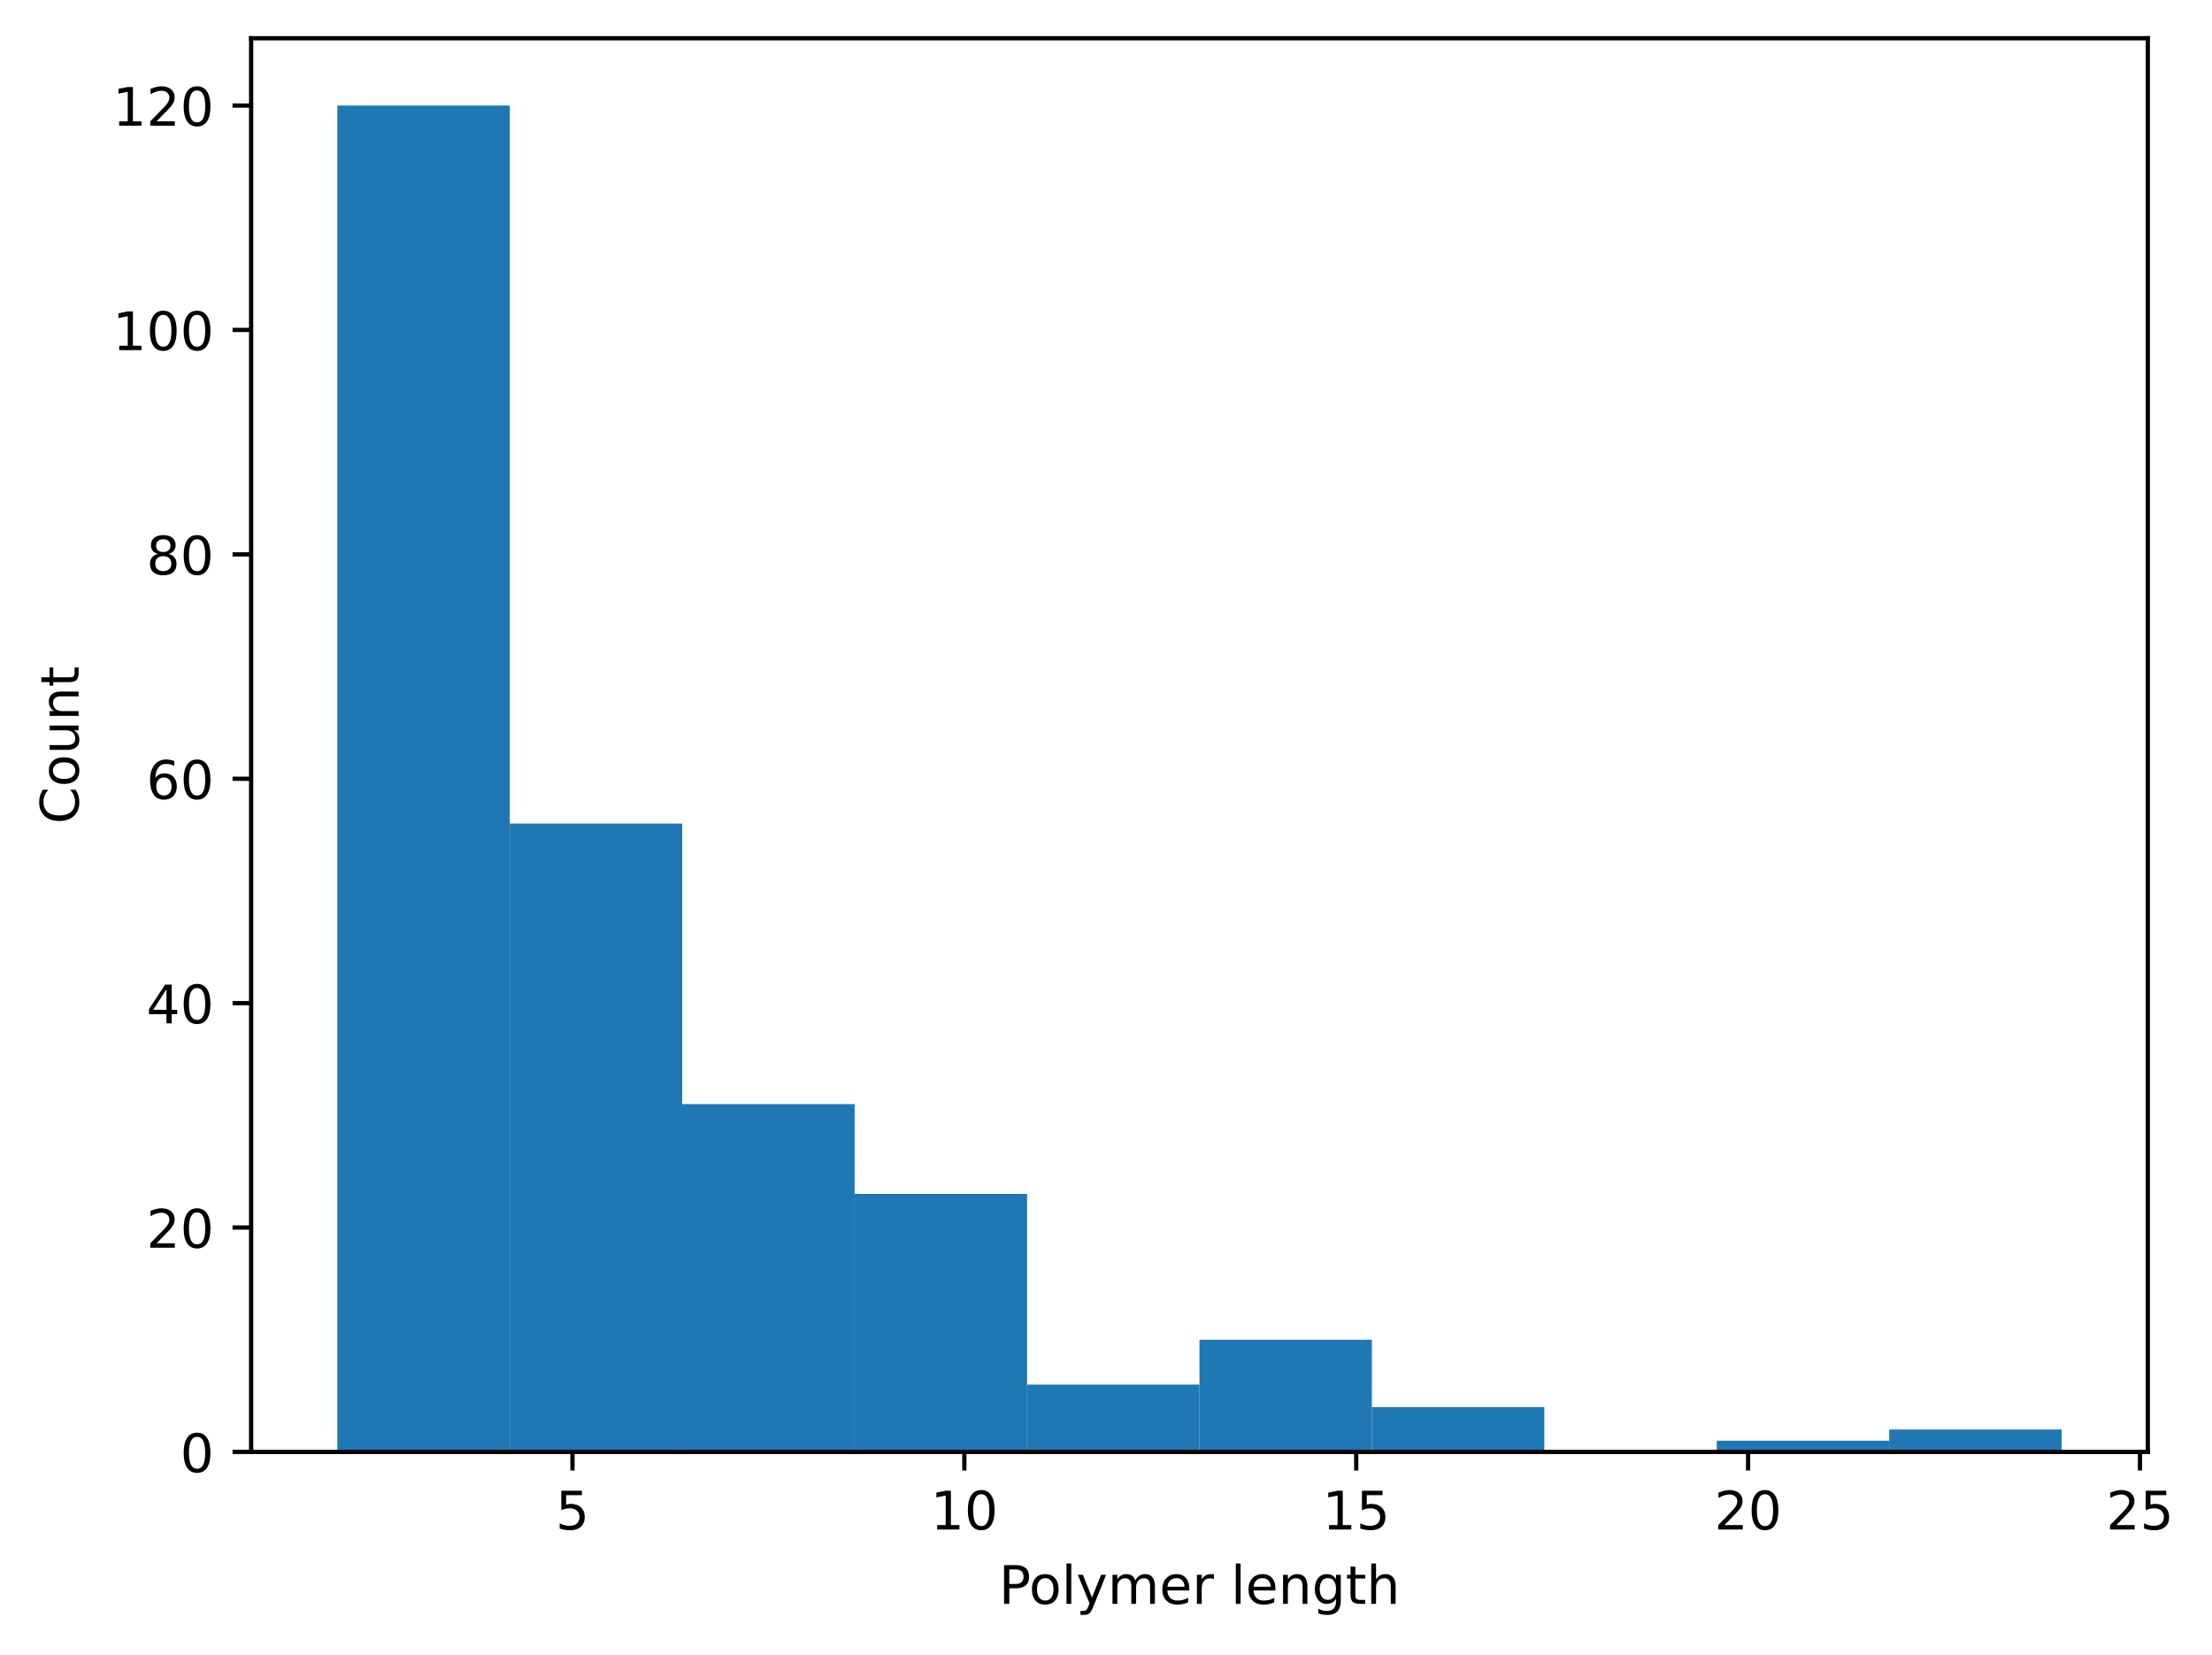
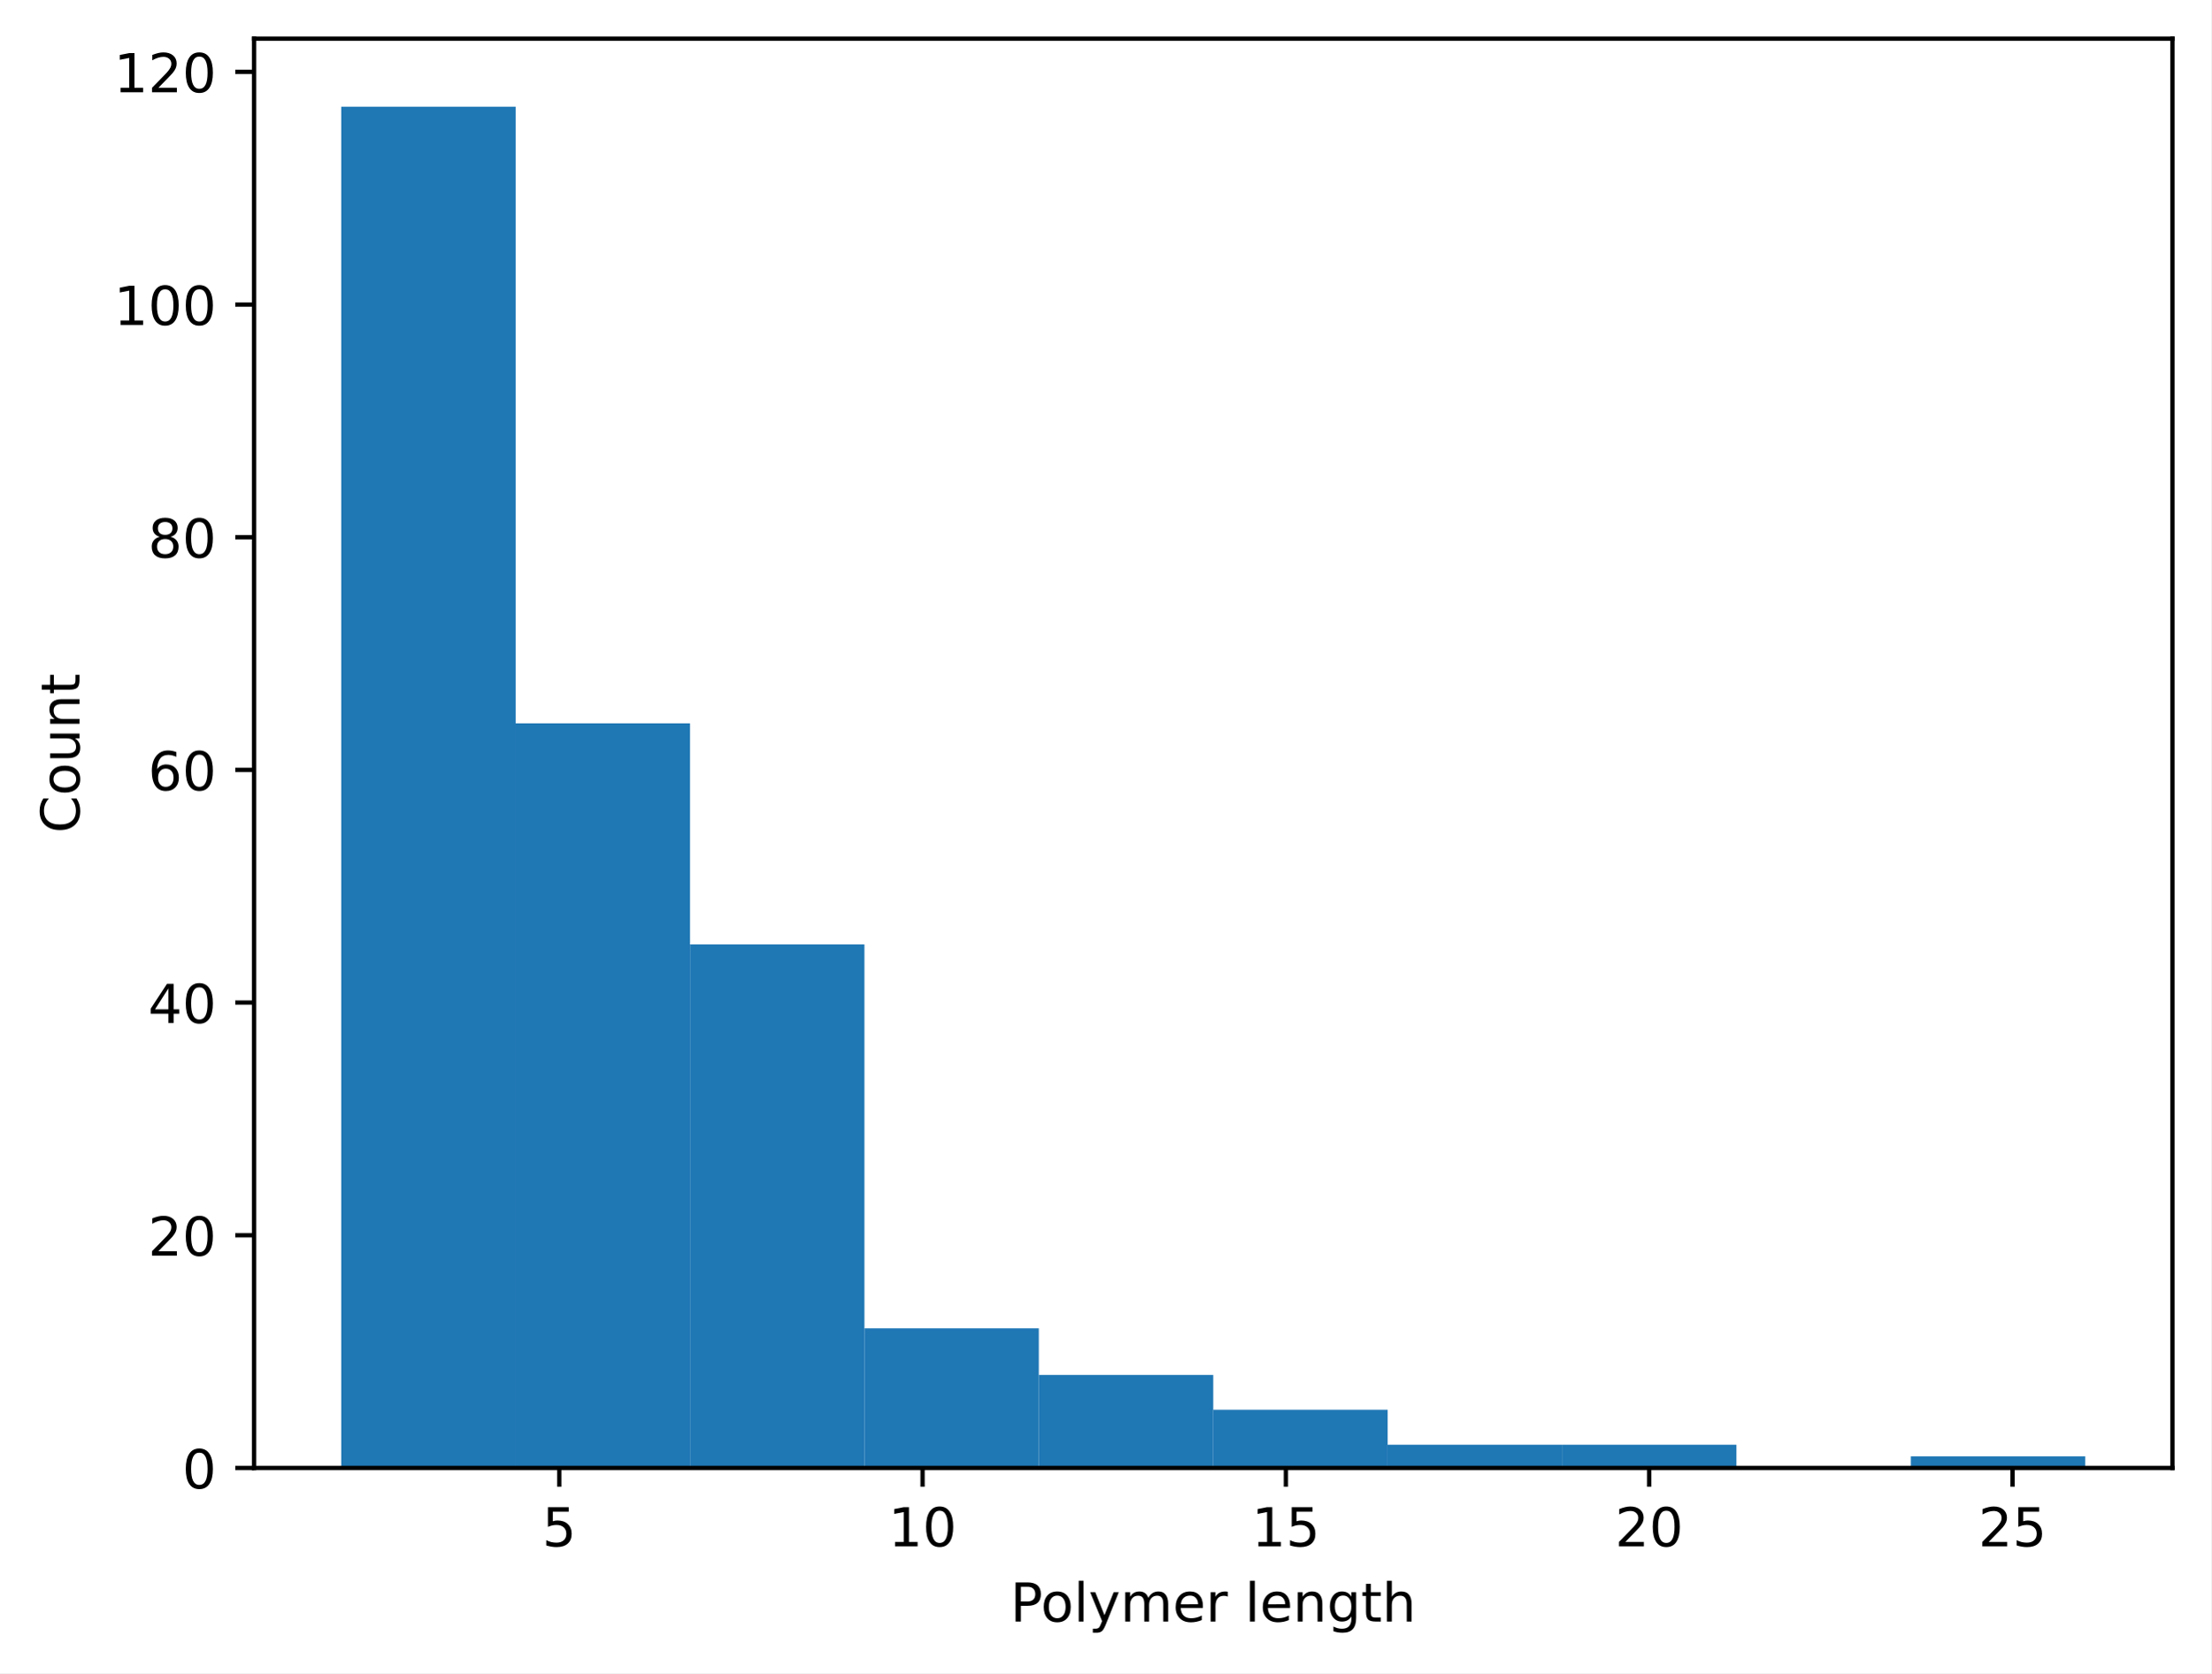
- <svg xmlns="http://www.w3.org/2000/svg" xmlns:xlink="http://www.w3.org/1999/xlink" width="416.494pt" height="311.513pt" viewBox="0 0 416.494 311.513" version="1.1">
+ <svg xmlns="http://www.w3.org/2000/svg" xmlns:xlink="http://www.w3.org/1999/xlink" width="411.608pt" height="311.513pt" viewBox="0 0 411.608 311.513" version="1.1">
  <defs>
    <style type="text/css">*{stroke-linejoin: round; stroke-linecap: butt}</style>
  </defs>
  <g id="figure_1">
    <g id="patch_1">
-       <path d="M 0 311.513  L 416.494 311.513  L 416.494 0  L 0 0  z " style="fill: #ffffff" />
+       <path d="M 0 311.513  L 411.608 311.513  L 411.608 0  L 0 0  z " style="fill: #ffffff" />
    </g>
    <g id="axes_1">
      <g id="patch_2">
        <path d="M 47.288 273.312  L 404.408 273.312  L 404.408 7.2  L 47.288 7.2  z " style="fill: #ffffff" />
      </g>
      <g id="patch_3">
-         <path d="M 63.52 273.312  L 95.986 273.312  L 95.986 19.872  L 63.52 19.872  z " clip-path="url(#p8cd2e40638)" style="fill: #1f77b4" />
+         <path d="M 63.52 273.312  L 95.986 273.312  L 95.986 19.872  L 63.52 19.872  z " clip-path="url(#p0e5996d99f)" style="fill: #1f77b4" />
      </g>
      <g id="patch_4">
-         <path d="M 95.986 273.312  L 128.451 273.312  L 128.451 155.04  L 95.986 155.04  z " clip-path="url(#p8cd2e40638)" style="fill: #1f77b4" />
+         <path d="M 95.986 273.312  L 128.451 273.312  L 128.451 134.678  L 95.986 134.678  z " clip-path="url(#p0e5996d99f)" style="fill: #1f77b4" />
      </g>
      <g id="patch_5">
-         <path d="M 128.451 273.312  L 160.917 273.312  L 160.917 207.84  L 128.451 207.84  z " clip-path="url(#p8cd2e40638)" style="fill: #1f77b4" />
+         <path d="M 128.451 273.312  L 160.917 273.312  L 160.917 175.835  L 128.451 175.835  z " clip-path="url(#p0e5996d99f)" style="fill: #1f77b4" />
      </g>
      <g id="patch_6">
-         <path d="M 160.917 273.312  L 193.382 273.312  L 193.382 224.736  L 160.917 224.736  z " clip-path="url(#p8cd2e40638)" style="fill: #1f77b4" />
+         <path d="M 160.917 273.312  L 193.382 273.312  L 193.382 247.318  L 160.917 247.318  z " clip-path="url(#p0e5996d99f)" style="fill: #1f77b4" />
      </g>
      <g id="patch_7">
-         <path d="M 193.382 273.312  L 225.847 273.312  L 225.847 260.64  L 193.382 260.64  z " clip-path="url(#p8cd2e40638)" style="fill: #1f77b4" />
+         <path d="M 193.382 273.312  L 225.847 273.312  L 225.847 255.983  L 193.382 255.983  z " clip-path="url(#p0e5996d99f)" style="fill: #1f77b4" />
      </g>
      <g id="patch_8">
-         <path d="M 225.847 273.312  L 258.313 273.312  L 258.313 252.192  L 225.847 252.192  z " clip-path="url(#p8cd2e40638)" style="fill: #1f77b4" />
+         <path d="M 225.847 273.312  L 258.313 273.312  L 258.313 262.481  L 225.847 262.481  z " clip-path="url(#p0e5996d99f)" style="fill: #1f77b4" />
      </g>
      <g id="patch_9">
-         <path d="M 258.313 273.312  L 290.778 273.312  L 290.778 264.864  L 258.313 264.864  z " clip-path="url(#p8cd2e40638)" style="fill: #1f77b4" />
+         <path d="M 258.313 273.312  L 290.778 273.312  L 290.778 268.98  L 258.313 268.98  z " clip-path="url(#p0e5996d99f)" style="fill: #1f77b4" />
      </g>
      <g id="patch_10">
-         <path d="M 290.778 273.312  L 323.244 273.312  L 323.244 273.312  L 290.778 273.312  z " clip-path="url(#p8cd2e40638)" style="fill: #1f77b4" />
+         <path d="M 290.778 273.312  L 323.244 273.312  L 323.244 268.98  L 290.778 268.98  z " clip-path="url(#p0e5996d99f)" style="fill: #1f77b4" />
      </g>
      <g id="patch_11">
-         <path d="M 323.244 273.312  L 355.709 273.312  L 355.709 271.2  L 323.244 271.2  z " clip-path="url(#p8cd2e40638)" style="fill: #1f77b4" />
+         <path d="M 323.244 273.312  L 355.709 273.312  L 355.709 273.312  L 323.244 273.312  z " clip-path="url(#p0e5996d99f)" style="fill: #1f77b4" />
      </g>
      <g id="patch_12">
-         <path d="M 355.709 273.312  L 388.175 273.312  L 388.175 269.088  L 355.709 269.088  z " clip-path="url(#p8cd2e40638)" style="fill: #1f77b4" />
+         <path d="M 355.709 273.312  L 388.175 273.312  L 388.175 271.146  L 355.709 271.146  z " clip-path="url(#p0e5996d99f)" style="fill: #1f77b4" />
      </g>
      <g id="matplotlib.axis_1">
        <g id="xtick_1">
          <g id="line2d_1">
            <defs>
-               <path id="mdf4ec60bd6" d="M 0 0  L 0 3.5  " style="stroke: #000000; stroke-width: 0.8" />
-             </defs>
-             <g>
-               <use xlink:href="#mdf4ec60bd6" x="107.791" y="273.312" style="stroke: #000000; stroke-width: 0.8" />
+               <path id="m7eaee6305a" d="M 0 0  L 0 3.5  " style="stroke: #000000; stroke-width: 0.8" />
+             </defs>
+             <g>
+               <use xlink:href="#m7eaee6305a" x="104.102" y="273.312" style="stroke: #000000; stroke-width: 0.8" />
            </g>
          </g>
          <g id="text_1">
-             <g transform="translate(104.6101 287.9097) scale(0.1 -0.1)">
+             <g transform="translate(100.9208 287.9097) scale(0.1 -0.1)">
              <defs>
                <path id="DejaVuSans-18" d="M 691 4666  L 3169 4666  L 3169 4134  L 1269 4134  L 1269 2991  Q 1406 3038 1543 3061  Q 1681 3084 1819 3084  Q 2600 3084 3056 2656  Q 3513 2228 3513 1497  Q 3513 744 3044 326  Q 2575 -91 1722 -91  Q 1428 -91 1123 -41  Q 819 9 494 109  L 494 744  Q 775 591 1075 516  Q 1375 441 1709 441  Q 2250 441 2565 725  Q 2881 1009 2881 1497  Q 2881 1984 2565 2268  Q 2250 2553 1709 2553  Q 1456 2553 1204 2497  Q 953 2441 691 2322  L 691 4666  z " transform="scale(0.015625)" />
              </defs>
              <use xlink:href="#DejaVuSans-18" />
            </g>
          </g>
        </g>
        <g id="xtick_2">
          <g id="line2d_2">
            <g>
-               <use xlink:href="#mdf4ec60bd6" x="181.576" y="273.312" style="stroke: #000000; stroke-width: 0.8" />
+               <use xlink:href="#m7eaee6305a" x="171.738" y="273.312" style="stroke: #000000; stroke-width: 0.8" />
            </g>
          </g>
          <g id="text_2">
-             <g transform="translate(175.2139 287.9097) scale(0.1 -0.1)">
+             <g transform="translate(165.3759 287.9097) scale(0.1 -0.1)">
              <defs>
                <path id="DejaVuSans-14" d="M 794 531  L 1825 531  L 1825 4091  L 703 3866  L 703 4441  L 1819 4666  L 2450 4666  L 2450 531  L 3481 531  L 3481 0  L 794 0  L 794 531  z " transform="scale(0.015625)" />
                <path id="DejaVuSans-13" d="M 2034 4250  Q 1547 4250 1301 3770  Q 1056 3291 1056 2328  Q 1056 1369 1301 889  Q 1547 409 2034 409  Q 2525 409 2770 889  Q 3016 1369 3016 2328  Q 3016 3291 2770 3770  Q 2525 4250 2034 4250  z M 2034 4750  Q 2819 4750 3233 4129  Q 3647 3509 3647 2328  Q 3647 1150 3233 529  Q 2819 -91 2034 -91  Q 1250 -91 836 529  Q 422 1150 422 2328  Q 422 3509 836 4129  Q 1250 4750 2034 4750  z " transform="scale(0.015625)" />
              </defs>
              <use xlink:href="#DejaVuSans-14" />
              <use xlink:href="#DejaVuSans-13" transform="translate(63.625 0)" />
            </g>
          </g>
        </g>
        <g id="xtick_3">
          <g id="line2d_3">
            <g>
-               <use xlink:href="#mdf4ec60bd6" x="255.362" y="273.312" style="stroke: #000000; stroke-width: 0.8" />
+               <use xlink:href="#m7eaee6305a" x="239.375" y="273.312" style="stroke: #000000; stroke-width: 0.8" />
            </g>
          </g>
          <g id="text_3">
-             <g transform="translate(248.9991 287.9097) scale(0.1 -0.1)">
+             <g transform="translate(233.0123 287.9097) scale(0.1 -0.1)">
              <use xlink:href="#DejaVuSans-14" />
              <use xlink:href="#DejaVuSans-18" transform="translate(63.625 0)" />
            </g>
          </g>
        </g>
        <g id="xtick_4">
          <g id="line2d_4">
            <g>
-               <use xlink:href="#mdf4ec60bd6" x="329.147" y="273.312" style="stroke: #000000; stroke-width: 0.8" />
+               <use xlink:href="#m7eaee6305a" x="307.011" y="273.312" style="stroke: #000000; stroke-width: 0.8" />
            </g>
          </g>
          <g id="text_4">
-             <g transform="translate(322.7842 287.9097) scale(0.1 -0.1)">
+             <g transform="translate(300.6486 287.9097) scale(0.1 -0.1)">
              <defs>
                <path id="DejaVuSans-15" d="M 1228 531  L 3431 531  L 3431 0  L 469 0  L 469 531  Q 828 903 1448 1529  Q 2069 2156 2228 2338  Q 2531 2678 2651 2914  Q 2772 3150 2772 3378  Q 2772 3750 2511 3984  Q 2250 4219 1831 4219  Q 1534 4219 1204 4116  Q 875 4013 500 3803  L 500 4441  Q 881 4594 1212 4672  Q 1544 4750 1819 4750  Q 2544 4750 2975 4387  Q 3406 4025 3406 3419  Q 3406 3131 3298 2873  Q 3191 2616 2906 2266  Q 2828 2175 2409 1742  Q 1991 1309 1228 531  z " transform="scale(0.015625)" />
              </defs>
              <use xlink:href="#DejaVuSans-15" />
              <use xlink:href="#DejaVuSans-13" transform="translate(63.625 0)" />
            </g>
          </g>
        </g>
        <g id="xtick_5">
          <g id="line2d_5">
            <g>
-               <use xlink:href="#mdf4ec60bd6" x="402.932" y="273.312" style="stroke: #000000; stroke-width: 0.8" />
+               <use xlink:href="#m7eaee6305a" x="374.647" y="273.312" style="stroke: #000000; stroke-width: 0.8" />
            </g>
          </g>
          <g id="text_5">
-             <g transform="translate(396.5693 287.9097) scale(0.1 -0.1)">
+             <g transform="translate(368.285 287.9097) scale(0.1 -0.1)">
              <use xlink:href="#DejaVuSans-15" />
              <use xlink:href="#DejaVuSans-18" transform="translate(63.625 0)" />
            </g>
          </g>
        </g>
        <g id="text_6">
          <g transform="translate(188.0741 301.9104) scale(0.1 -0.1)">
            <defs>
              <path id="DejaVuSans-33" d="M 1259 4147  L 1259 2394  L 2053 2394  Q 2494 2394 2734 2622  Q 2975 2850 2975 3272  Q 2975 3691 2734 3919  Q 2494 4147 2053 4147  L 1259 4147  z M 628 4666  L 2053 4666  Q 2838 4666 3239 4311  Q 3641 3956 3641 3272  Q 3641 2581 3239 2228  Q 2838 1875 2053 1875  L 1259 1875  L 1259 0  L 628 0  L 628 4666  z " transform="scale(0.015625)" />
              <path id="DejaVuSans-52" d="M 1959 3097  Q 1497 3097 1228 2736  Q 959 2375 959 1747  Q 959 1119 1226 758  Q 1494 397 1959 397  Q 2419 397 2687 759  Q 2956 1122 2956 1747  Q 2956 2369 2687 2733  Q 2419 3097 1959 3097  z M 1959 3584  Q 2709 3584 3137 3096  Q 3566 2609 3566 1747  Q 3566 888 3137 398  Q 2709 -91 1959 -91  Q 1206 -91 779 398  Q 353 888 353 1747  Q 353 2609 779 3096  Q 1206 3584 1959 3584  z " transform="scale(0.015625)" />
              <path id="DejaVuSans-4f" d="M 603 4863  L 1178 4863  L 1178 0  L 603 0  L 603 4863  z " transform="scale(0.015625)" />
              <path id="DejaVuSans-5c" d="M 2059 -325  Q 1816 -950 1584 -1140  Q 1353 -1331 966 -1331  L 506 -1331  L 506 -850  L 844 -850  Q 1081 -850 1212 -737  Q 1344 -625 1503 -206  L 1606 56  L 191 3500  L 800 3500  L 1894 763  L 2988 3500  L 3597 3500  L 2059 -325  z " transform="scale(0.015625)" />
              <path id="DejaVuSans-50" d="M 3328 2828  Q 3544 3216 3844 3400  Q 4144 3584 4550 3584  Q 5097 3584 5394 3201  Q 5691 2819 5691 2113  L 5691 0  L 5113 0  L 5113 2094  Q 5113 2597 4934 2840  Q 4756 3084 4391 3084  Q 3944 3084 3684 2787  Q 3425 2491 3425 1978  L 3425 0  L 2847 0  L 2847 2094  Q 2847 2600 2669 2842  Q 2491 3084 2119 3084  Q 1678 3084 1418 2786  Q 1159 2488 1159 1978  L 1159 0  L 581 0  L 581 3500  L 1159 3500  L 1159 2956  Q 1356 3278 1631 3431  Q 1906 3584 2284 3584  Q 2666 3584 2933 3390  Q 3200 3197 3328 2828  z " transform="scale(0.015625)" />
              <path id="DejaVuSans-48" d="M 3597 1894  L 3597 1613  L 953 1613  Q 991 1019 1311 708  Q 1631 397 2203 397  Q 2534 397 2845 478  Q 3156 559 3463 722  L 3463 178  Q 3153 47 2828 -22  Q 2503 -91 2169 -91  Q 1331 -91 842 396  Q 353 884 353 1716  Q 353 2575 817 3079  Q 1281 3584 2069 3584  Q 2775 3584 3186 3129  Q 3597 2675 3597 1894  z M 3022 2063  Q 3016 2534 2758 2815  Q 2500 3097 2075 3097  Q 1594 3097 1305 2825  Q 1016 2553 972 2059  L 3022 2063  z " transform="scale(0.015625)" />
              <path id="DejaVuSans-55" d="M 2631 2963  Q 2534 3019 2420 3045  Q 2306 3072 2169 3072  Q 1681 3072 1420 2755  Q 1159 2438 1159 1844  L 1159 0  L 581 0  L 581 3500  L 1159 3500  L 1159 2956  Q 1341 3275 1631 3429  Q 1922 3584 2338 3584  Q 2397 3584 2469 3576  Q 2541 3569 2628 3553  L 2631 2963  z " transform="scale(0.015625)" />
              <path id="DejaVuSans-3" transform="scale(0.015625)" />
              <path id="DejaVuSans-51" d="M 3513 2113  L 3513 0  L 2938 0  L 2938 2094  Q 2938 2591 2744 2837  Q 2550 3084 2163 3084  Q 1697 3084 1428 2787  Q 1159 2491 1159 1978  L 1159 0  L 581 0  L 581 3500  L 1159 3500  L 1159 2956  Q 1366 3272 1645 3428  Q 1925 3584 2291 3584  Q 2894 3584 3203 3211  Q 3513 2838 3513 2113  z " transform="scale(0.015625)" />
              <path id="DejaVuSans-4a" d="M 2906 1791  Q 2906 2416 2648 2759  Q 2391 3103 1925 3103  Q 1463 3103 1205 2759  Q 947 2416 947 1791  Q 947 1169 1205 825  Q 1463 481 1925 481  Q 2391 481 2648 825  Q 2906 1169 2906 1791  z M 3481 434  Q 3481 -459 3084 -895  Q 2688 -1331 1869 -1331  Q 1566 -1331 1297 -1286  Q 1028 -1241 775 -1147  L 775 -588  Q 1028 -725 1275 -790  Q 1522 -856 1778 -856  Q 2344 -856 2625 -561  Q 2906 -266 2906 331  L 2906 616  Q 2728 306 2450 153  Q 2172 0 1784 0  Q 1141 0 747 490  Q 353 981 353 1791  Q 353 2603 747 3093  Q 1141 3584 1784 3584  Q 2172 3584 2450 3431  Q 2728 3278 2906 2969  L 2906 3500  L 3481 3500  L 3481 434  z " transform="scale(0.015625)" />
              <path id="DejaVuSans-57" d="M 1172 4494  L 1172 3500  L 2356 3500  L 2356 3053  L 1172 3053  L 1172 1153  Q 1172 725 1289 603  Q 1406 481 1766 481  L 2356 481  L 2356 0  L 1766 0  Q 1100 0 847 248  Q 594 497 594 1153  L 594 3053  L 172 3053  L 172 3500  L 594 3500  L 594 4494  L 1172 4494  z " transform="scale(0.015625)" />
              <path id="DejaVuSans-4b" d="M 3513 2113  L 3513 0  L 2938 0  L 2938 2094  Q 2938 2591 2744 2837  Q 2550 3084 2163 3084  Q 1697 3084 1428 2787  Q 1159 2491 1159 1978  L 1159 0  L 581 0  L 581 4863  L 1159 4863  L 1159 2956  Q 1366 3272 1645 3428  Q 1925 3584 2291 3584  Q 2894 3584 3203 3211  Q 3513 2838 3513 2113  z " transform="scale(0.015625)" />
            </defs>
            <use xlink:href="#DejaVuSans-33" />
            <use xlink:href="#DejaVuSans-52" transform="translate(56.73438 0)" />
            <use xlink:href="#DejaVuSans-4f" transform="translate(117.9219 0)" />
            <use xlink:href="#DejaVuSans-5c" transform="translate(145.7031 0)" />
            <use xlink:href="#DejaVuSans-50" transform="translate(204.8906 0)" />
            <use xlink:href="#DejaVuSans-48" transform="translate(302.2969 0)" />
            <use xlink:href="#DejaVuSans-55" transform="translate(363.8281 0)" />
            <use xlink:href="#DejaVuSans-3" transform="translate(404.9375 0)" />
            <use xlink:href="#DejaVuSans-4f" transform="translate(436.7188 0)" />
            <use xlink:href="#DejaVuSans-48" transform="translate(464.5 0)" />
            <use xlink:href="#DejaVuSans-51" transform="translate(526.0312 0)" />
            <use xlink:href="#DejaVuSans-4a" transform="translate(589.4062 0)" />
            <use xlink:href="#DejaVuSans-57" transform="translate(652.8906 0)" />
            <use xlink:href="#DejaVuSans-4b" transform="translate(692.0938 0)" />
          </g>
        </g>
      </g>
      <g id="matplotlib.axis_2">
        <g id="ytick_1">
          <g id="line2d_6">
            <defs>
-               <path id="m9ca694d7ed" d="M 0 0  L -3.5 0  " style="stroke: #000000; stroke-width: 0.8" />
-             </defs>
-             <g>
-               <use xlink:href="#m9ca694d7ed" x="47.288" y="273.312" style="stroke: #000000; stroke-width: 0.8" />
+               <path id="m80c9d5a7d6" d="M 0 0  L -3.5 0  " style="stroke: #000000; stroke-width: 0.8" />
+             </defs>
+             <g>
+               <use xlink:href="#m80c9d5a7d6" x="47.288" y="273.312" style="stroke: #000000; stroke-width: 0.8" />
            </g>
          </g>
          <g id="text_7">
            <g transform="translate(33.925 277.1108) scale(0.1 -0.1)">
              <use xlink:href="#DejaVuSans-13" />
            </g>
          </g>
        </g>
        <g id="ytick_2">
          <g id="line2d_7">
            <g>
-               <use xlink:href="#m9ca694d7ed" x="47.288" y="231.072" style="stroke: #000000; stroke-width: 0.8" />
+               <use xlink:href="#m80c9d5a7d6" x="47.288" y="229.989" style="stroke: #000000; stroke-width: 0.8" />
            </g>
          </g>
          <g id="text_8">
-             <g transform="translate(27.5625 234.8708) scale(0.1 -0.1)">
+             <g transform="translate(27.5625 233.7878) scale(0.1 -0.1)">
              <use xlink:href="#DejaVuSans-15" />
              <use xlink:href="#DejaVuSans-13" transform="translate(63.625 0)" />
            </g>
          </g>
        </g>
        <g id="ytick_3">
          <g id="line2d_8">
            <g>
-               <use xlink:href="#m9ca694d7ed" x="47.288" y="188.832" style="stroke: #000000; stroke-width: 0.8" />
+               <use xlink:href="#m80c9d5a7d6" x="47.288" y="186.666" style="stroke: #000000; stroke-width: 0.8" />
            </g>
          </g>
          <g id="text_9">
-             <g transform="translate(27.5625 192.6308) scale(0.1 -0.1)">
+             <g transform="translate(27.5625 190.4647) scale(0.1 -0.1)">
              <defs>
                <path id="DejaVuSans-17" d="M 2419 4116  L 825 1625  L 2419 1625  L 2419 4116  z M 2253 4666  L 3047 4666  L 3047 1625  L 3713 1625  L 3713 1100  L 3047 1100  L 3047 0  L 2419 0  L 2419 1100  L 313 1100  L 313 1709  L 2253 4666  z " transform="scale(0.015625)" />
              </defs>
              <use xlink:href="#DejaVuSans-17" />
              <use xlink:href="#DejaVuSans-13" transform="translate(63.625 0)" />
            </g>
          </g>
        </g>
        <g id="ytick_4">
          <g id="line2d_9">
            <g>
-               <use xlink:href="#m9ca694d7ed" x="47.288" y="146.592" style="stroke: #000000; stroke-width: 0.8" />
+               <use xlink:href="#m80c9d5a7d6" x="47.288" y="143.343" style="stroke: #000000; stroke-width: 0.8" />
            </g>
          </g>
          <g id="text_10">
-             <g transform="translate(27.5625 150.3908) scale(0.1 -0.1)">
+             <g transform="translate(27.5625 147.1416) scale(0.1 -0.1)">
              <defs>
                <path id="DejaVuSans-19" d="M 2113 2584  Q 1688 2584 1439 2293  Q 1191 2003 1191 1497  Q 1191 994 1439 701  Q 1688 409 2113 409  Q 2538 409 2786 701  Q 3034 994 3034 1497  Q 3034 2003 2786 2293  Q 2538 2584 2113 2584  z M 3366 4563  L 3366 3988  Q 3128 4100 2886 4159  Q 2644 4219 2406 4219  Q 1781 4219 1451 3797  Q 1122 3375 1075 2522  Q 1259 2794 1537 2939  Q 1816 3084 2150 3084  Q 2853 3084 3261 2657  Q 3669 2231 3669 1497  Q 3669 778 3244 343  Q 2819 -91 2113 -91  Q 1303 -91 875 529  Q 447 1150 447 2328  Q 447 3434 972 4092  Q 1497 4750 2381 4750  Q 2619 4750 2861 4703  Q 3103 4656 3366 4563  z " transform="scale(0.015625)" />
              </defs>
              <use xlink:href="#DejaVuSans-19" />
              <use xlink:href="#DejaVuSans-13" transform="translate(63.625 0)" />
            </g>
          </g>
        </g>
        <g id="ytick_5">
          <g id="line2d_10">
            <g>
-               <use xlink:href="#m9ca694d7ed" x="47.288" y="104.352" style="stroke: #000000; stroke-width: 0.8" />
+               <use xlink:href="#m80c9d5a7d6" x="47.288" y="100.02" style="stroke: #000000; stroke-width: 0.8" />
            </g>
          </g>
          <g id="text_11">
-             <g transform="translate(27.5625 108.1508) scale(0.1 -0.1)">
+             <g transform="translate(27.5625 103.8185) scale(0.1 -0.1)">
              <defs>
                <path id="DejaVuSans-1b" d="M 2034 2216  Q 1584 2216 1326 1975  Q 1069 1734 1069 1313  Q 1069 891 1326 650  Q 1584 409 2034 409  Q 2484 409 2743 651  Q 3003 894 3003 1313  Q 3003 1734 2745 1975  Q 2488 2216 2034 2216  z M 1403 2484  Q 997 2584 770 2862  Q 544 3141 544 3541  Q 544 4100 942 4425  Q 1341 4750 2034 4750  Q 2731 4750 3128 4425  Q 3525 4100 3525 3541  Q 3525 3141 3298 2862  Q 3072 2584 2669 2484  Q 3125 2378 3379 2068  Q 3634 1759 3634 1313  Q 3634 634 3220 271  Q 2806 -91 2034 -91  Q 1263 -91 848 271  Q 434 634 434 1313  Q 434 1759 690 2068  Q 947 2378 1403 2484  z M 1172 3481  Q 1172 3119 1398 2916  Q 1625 2713 2034 2713  Q 2441 2713 2670 2916  Q 2900 3119 2900 3481  Q 2900 3844 2670 4047  Q 2441 4250 2034 4250  Q 1625 4250 1398 4047  Q 1172 3844 1172 3481  z " transform="scale(0.015625)" />
              </defs>
              <use xlink:href="#DejaVuSans-1b" />
              <use xlink:href="#DejaVuSans-13" transform="translate(63.625 0)" />
            </g>
          </g>
        </g>
        <g id="ytick_6">
          <g id="line2d_11">
            <g>
-               <use xlink:href="#m9ca694d7ed" x="47.288" y="62.112" style="stroke: #000000; stroke-width: 0.8" />
+               <use xlink:href="#m80c9d5a7d6" x="47.288" y="56.697" style="stroke: #000000; stroke-width: 0.8" />
            </g>
          </g>
          <g id="text_12">
-             <g transform="translate(21.2 65.91083) scale(0.1 -0.1)">
+             <g transform="translate(21.2 60.49544) scale(0.1 -0.1)">
              <use xlink:href="#DejaVuSans-14" />
              <use xlink:href="#DejaVuSans-13" transform="translate(63.625 0)" />
              <use xlink:href="#DejaVuSans-13" transform="translate(127.25 0)" />
            </g>
          </g>
        </g>
        <g id="ytick_7">
          <g id="line2d_12">
            <g>
-               <use xlink:href="#m9ca694d7ed" x="47.288" y="19.872" style="stroke: #000000; stroke-width: 0.8" />
+               <use xlink:href="#m80c9d5a7d6" x="47.288" y="13.374" style="stroke: #000000; stroke-width: 0.8" />
            </g>
          </g>
          <g id="text_13">
-             <g transform="translate(21.2 23.67083) scale(0.1 -0.1)">
+             <g transform="translate(21.2 17.17237) scale(0.1 -0.1)">
              <use xlink:href="#DejaVuSans-14" />
              <use xlink:href="#DejaVuSans-15" transform="translate(63.625 0)" />
              <use xlink:href="#DejaVuSans-13" transform="translate(127.25 0)" />
            </g>
          </g>
        </g>
        <g id="text_14">
          <g transform="translate(14.79766 155.1044) rotate(-90) scale(0.1 -0.1)">
            <defs>
              <path id="DejaVuSans-26" d="M 4122 4306  L 4122 3641  Q 3803 3938 3442 4084  Q 3081 4231 2675 4231  Q 1875 4231 1450 3742  Q 1025 3253 1025 2328  Q 1025 1406 1450 917  Q 1875 428 2675 428  Q 3081 428 3442 575  Q 3803 722 4122 1019  L 4122 359  Q 3791 134 3420 21  Q 3050 -91 2638 -91  Q 1578 -91 968 557  Q 359 1206 359 2328  Q 359 3453 968 4101  Q 1578 4750 2638 4750  Q 3056 4750 3426 4639  Q 3797 4528 4122 4306  z " transform="scale(0.015625)" />
              <path id="DejaVuSans-58" d="M 544 1381  L 544 3500  L 1119 3500  L 1119 1403  Q 1119 906 1312 657  Q 1506 409 1894 409  Q 2359 409 2629 706  Q 2900 1003 2900 1516  L 2900 3500  L 3475 3500  L 3475 0  L 2900 0  L 2900 538  Q 2691 219 2414 64  Q 2138 -91 1772 -91  Q 1169 -91 856 284  Q 544 659 544 1381  z M 1991 3584  L 1991 3584  z " transform="scale(0.015625)" />
            </defs>
            <use xlink:href="#DejaVuSans-26" />
            <use xlink:href="#DejaVuSans-52" transform="translate(69.82812 0)" />
            <use xlink:href="#DejaVuSans-58" transform="translate(131.0156 0)" />
            <use xlink:href="#DejaVuSans-51" transform="translate(194.3906 0)" />
            <use xlink:href="#DejaVuSans-57" transform="translate(257.7656 0)" />
          </g>
        </g>
      </g>
      <g id="patch_13">
        <path d="M 47.288 273.312  L 47.288 7.2  " style="fill: none; stroke: #000000; stroke-width: 0.8; stroke-linejoin: miter; stroke-linecap: square" />
      </g>
      <g id="patch_14">
        <path d="M 404.408 273.312  L 404.408 7.2  " style="fill: none; stroke: #000000; stroke-width: 0.8; stroke-linejoin: miter; stroke-linecap: square" />
      </g>
      <g id="patch_15">
        <path d="M 47.288 273.312  L 404.408 273.312  " style="fill: none; stroke: #000000; stroke-width: 0.8; stroke-linejoin: miter; stroke-linecap: square" />
      </g>
      <g id="patch_16">
        <path d="M 47.288 7.2  L 404.408 7.2  " style="fill: none; stroke: #000000; stroke-width: 0.8; stroke-linejoin: miter; stroke-linecap: square" />
      </g>
    </g>
  </g>
  <defs>
-     <clipPath id="p8cd2e40638">
+     <clipPath id="p0e5996d99f">
      <rect x="47.288" y="7.2" width="357.12" height="266.112" />
    </clipPath>
  </defs>
</svg>
